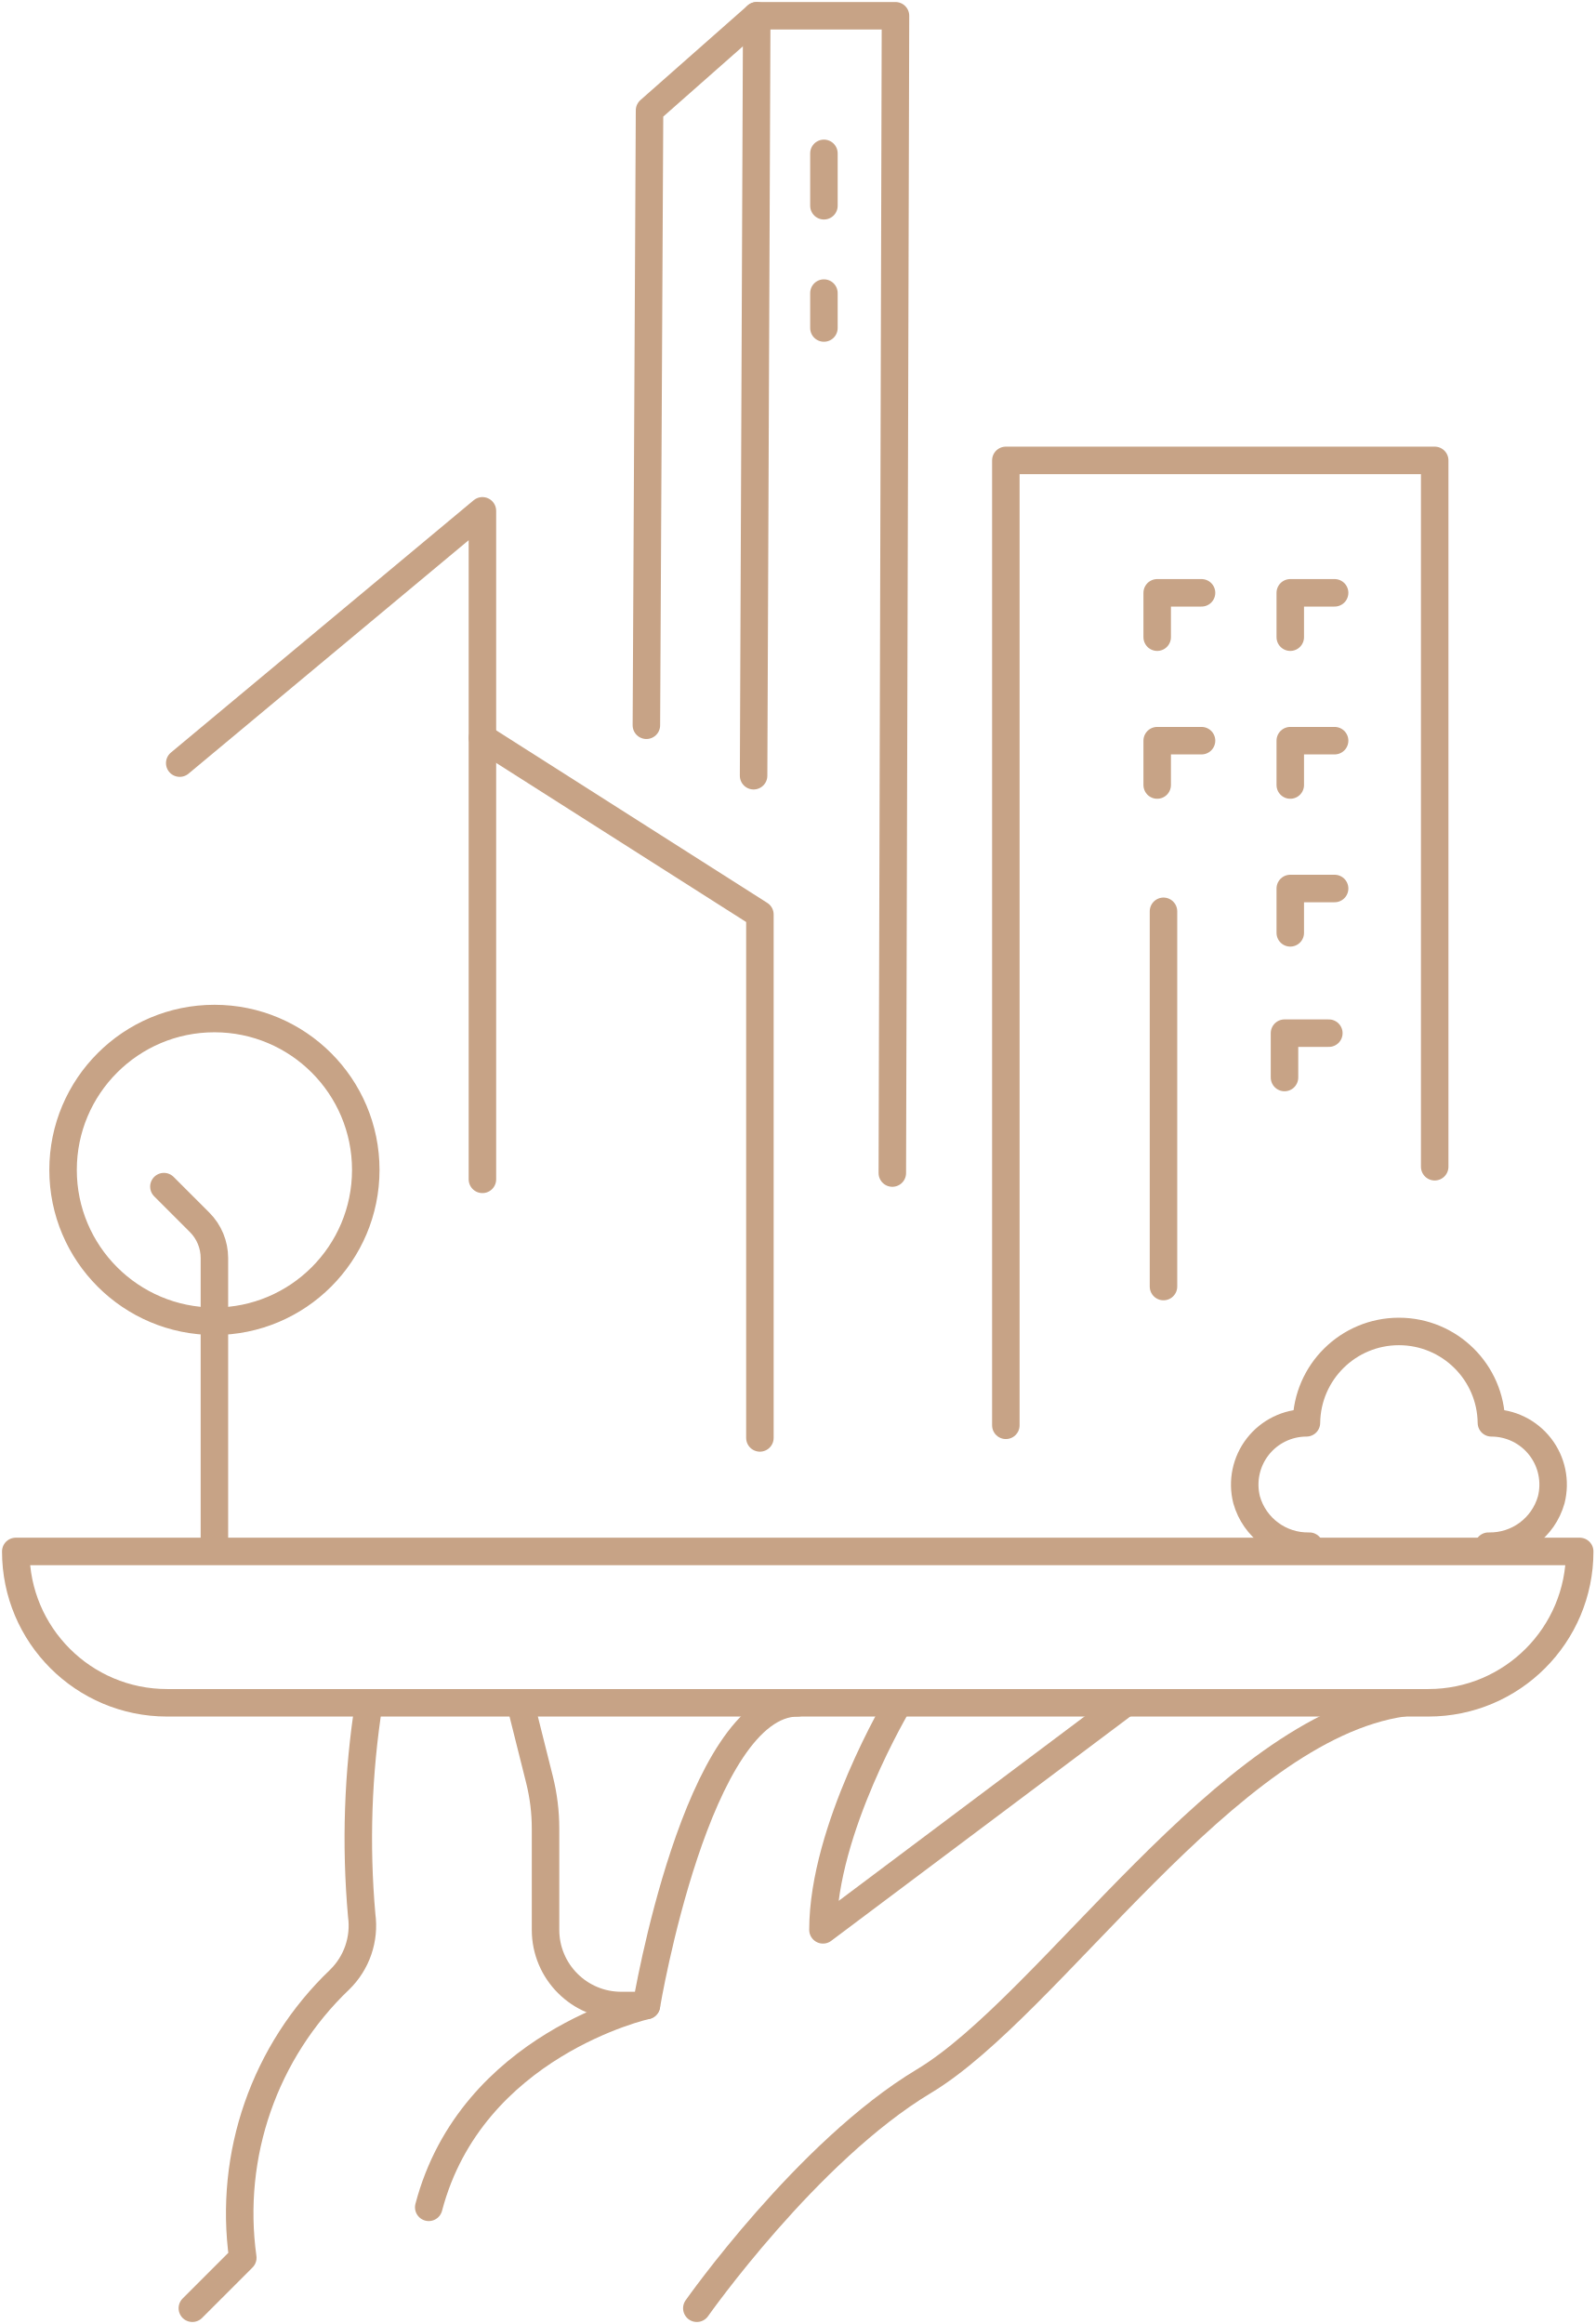
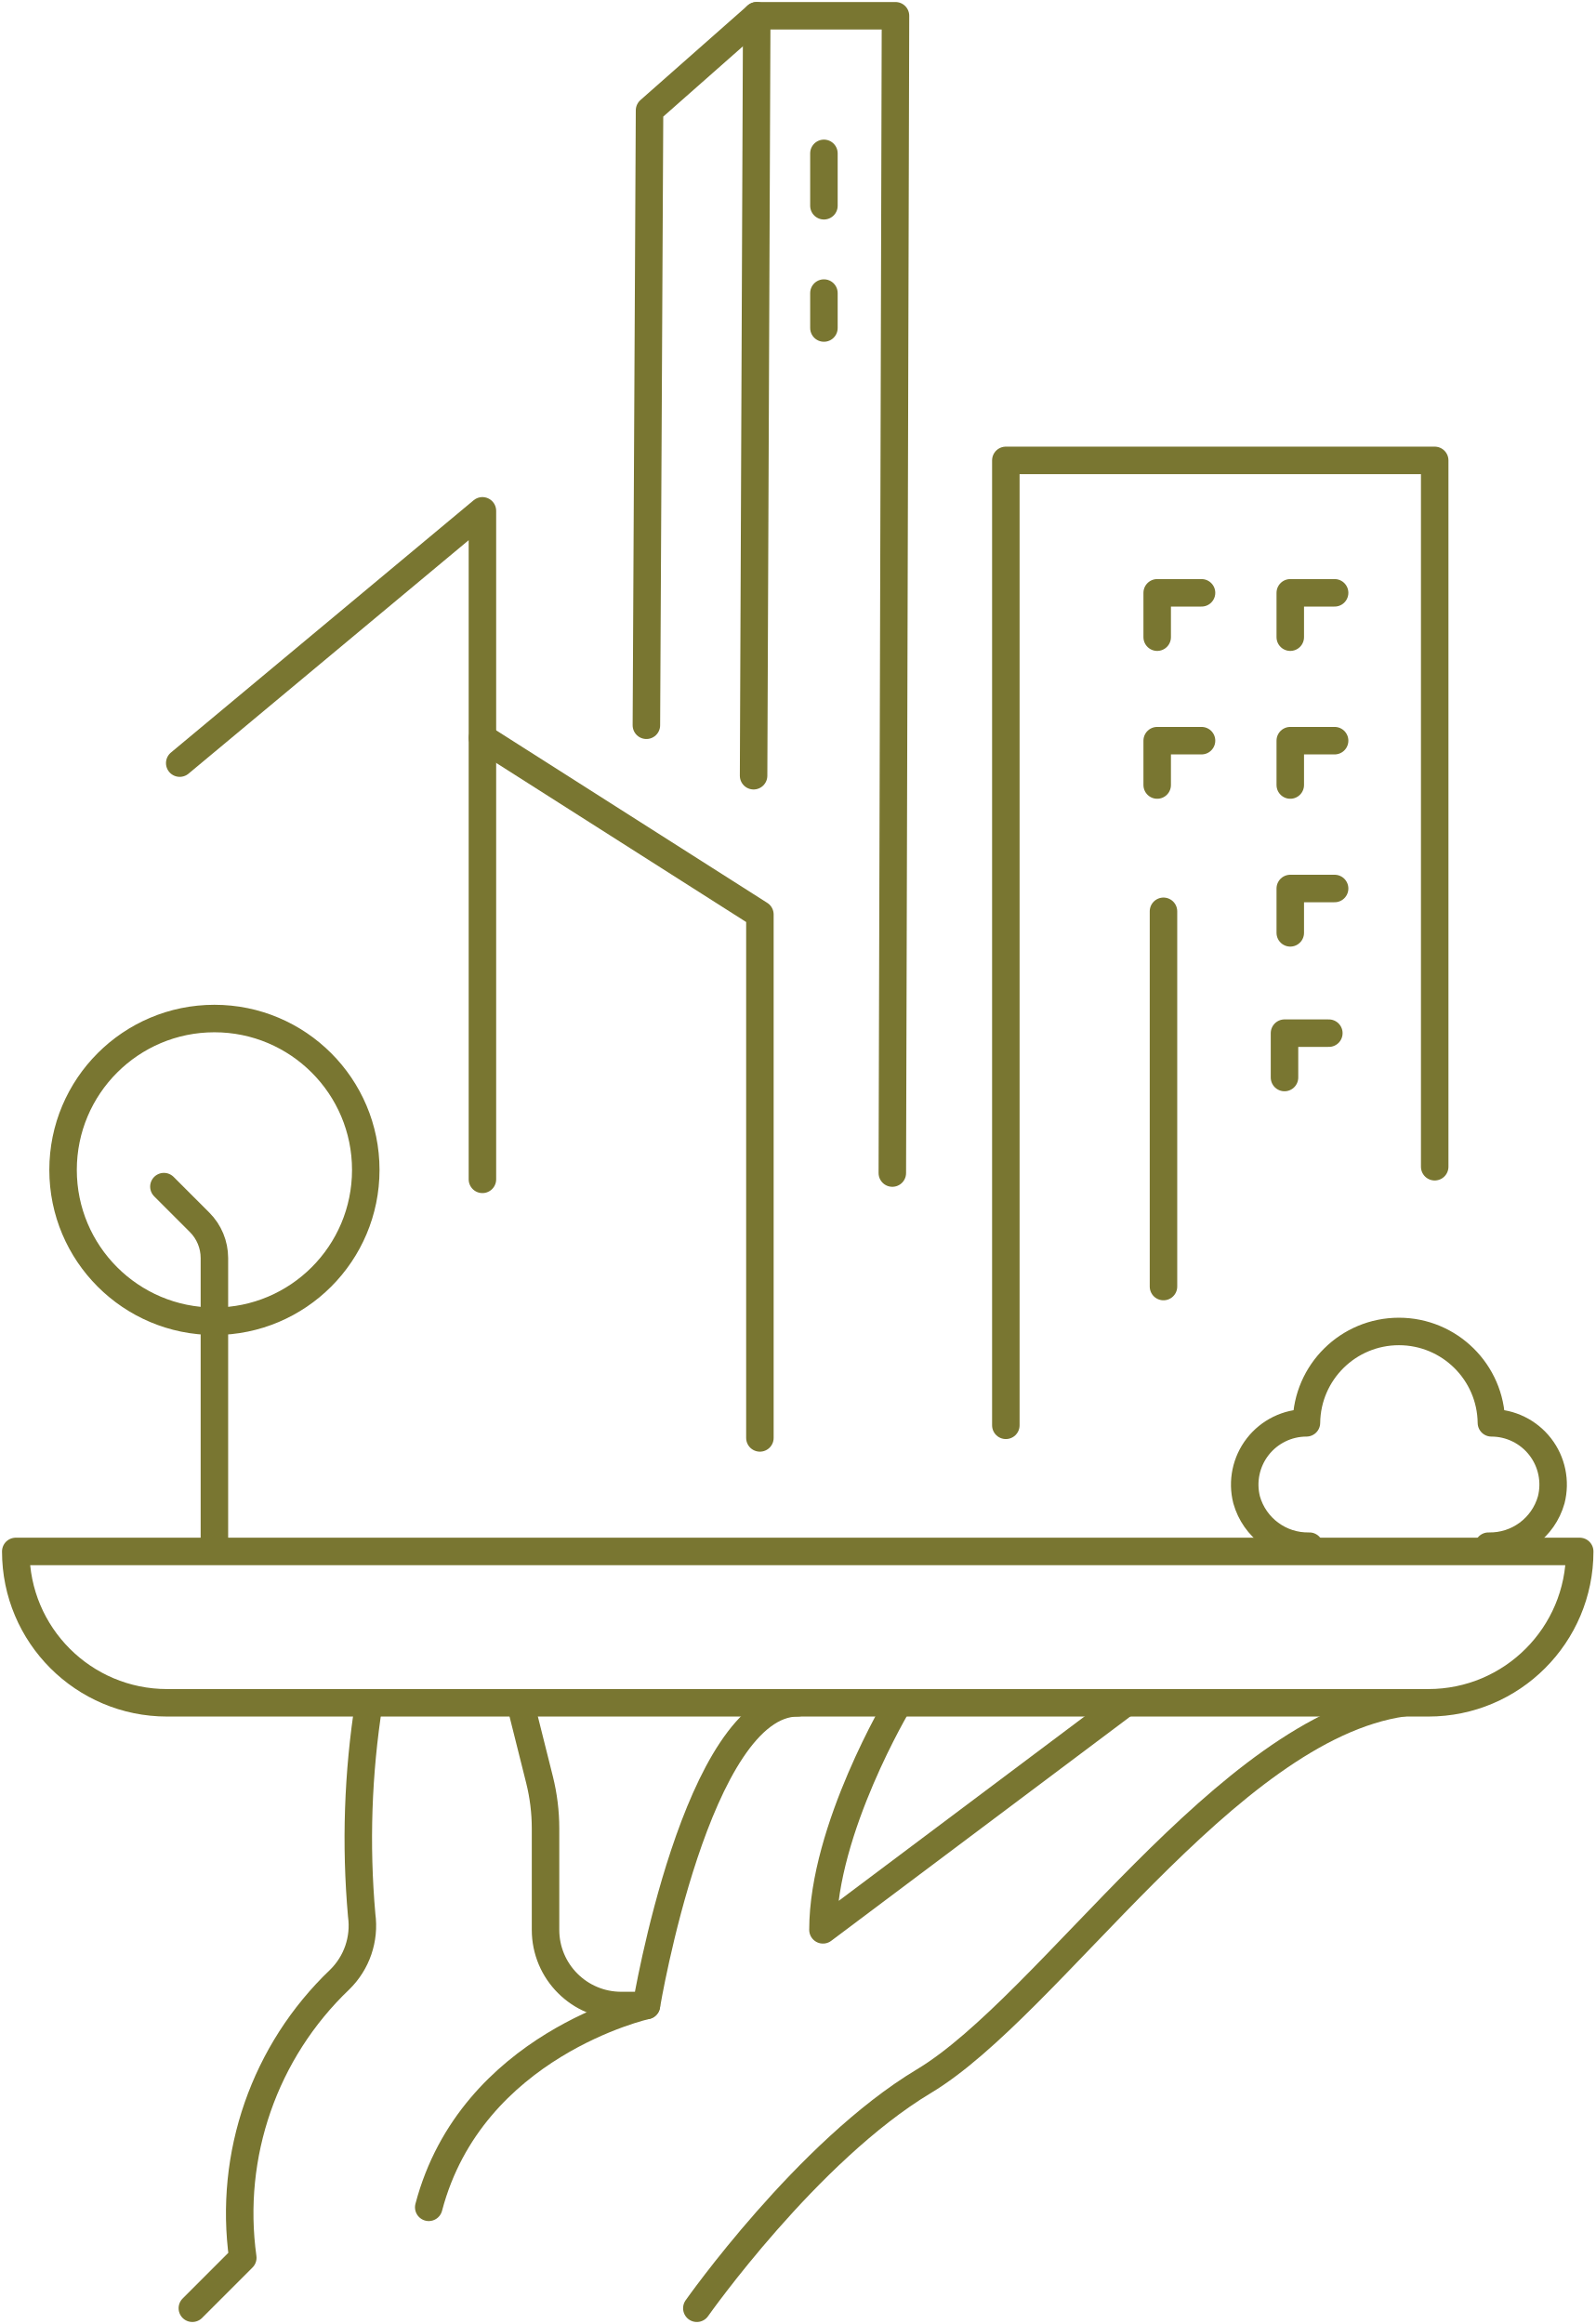
<svg xmlns="http://www.w3.org/2000/svg" width="116.071" height="169.059" viewBox="0 0 116.071 169.059">
  <defs>
    <clipPath id="clip-path">
-       <rect id="Rectangle_13570" data-name="Rectangle 13570" width="116.071" height="169.059" fill="none" stroke="#c7a386" stroke-width="2" />
+       <rect id="Rectangle_13570" data-name="Rectangle 13570" width="116.071" height="169.059" fill="none" stroke="#797631" stroke-width="2" />
    </clipPath>
  </defs>
  <g id="vision" transform="translate(0 0)">
    <g id="Group_71275" data-name="Group 71275" transform="translate(0 0)" clip-path="url(#clip-path)">
-       <path id="Path_97732" data-name="Path 97732" d="M110.5,314.043s8.042-11.431,16.516-16.516c9.176-5.505,22.021-25.692,34.867-27.527" transform="translate(-59.805 -146.13)" fill="none" stroke="#c7a386" stroke-linecap="round" stroke-linejoin="round" stroke-width="2" />
-       <path id="Path_97733" data-name="Path 97733" d="M43.346,270a63.4,63.4,0,0,0-.526,15.459,5.487,5.487,0,0,1-1.6,4.675,23.5,23.5,0,0,0-7.05,20.238l-3.67,3.67" transform="translate(-16.507 -146.13)" fill="none" stroke="#c7a386" stroke-linecap="round" stroke-linejoin="round" stroke-width="2" />
-       <path id="Path_97734" data-name="Path 97734" d="M82.5,270l1.4,5.587a14.671,14.671,0,0,1,.439,3.561v7.368a5.505,5.505,0,0,0,5.505,5.505h1.835S95.346,270,102.686,270" transform="translate(-44.651 -146.13)" fill="none" stroke="#c7a386" stroke-linecap="round" stroke-linejoin="round" stroke-width="2" />
-       <path id="Path_97735" data-name="Path 97735" d="M83.821,318S71.1,320.827,67.987,332.68" transform="translate(-36.796 -172.109)" fill="none" stroke="#c7a386" stroke-linecap="round" stroke-linejoin="round" stroke-width="2" />
-       <path id="Path_97736" data-name="Path 97736" d="M136.005,270s-5.505,9.176-5.505,16.516L152.521,270" transform="translate(-70.629 -146.13)" fill="none" stroke="#c7a386" stroke-linecap="round" stroke-linejoin="round" stroke-width="2" />
-       <path id="Path_97737" data-name="Path 97737" d="M105.266,257.011H13.511A11.011,11.011,0,0,1,2.5,246H116.277A11.011,11.011,0,0,1,105.266,257.011Z" transform="translate(-1.353 -133.141)" fill="none" stroke="#c7a386" stroke-linecap="round" stroke-linejoin="round" stroke-width="2" />
-       <path id="Path_97738" data-name="Path 97738" d="M129.593,86.686,129.823,2.5H119.729L119.5,57.783" transform="translate(-64.676 -1.353)" fill="none" stroke="#c7a386" stroke-linecap="round" stroke-linejoin="round" stroke-width="2" />
-       <path id="Path_97739" data-name="Path 97739" d="M110.529,2.5l-7.8,6.882L102.5,54.112" transform="translate(-55.475 -1.353)" fill="none" stroke="#c7a386" stroke-linecap="round" stroke-linejoin="round" stroke-width="2" />
-       <path id="Path_97740" data-name="Path 97740" d="M204.6,144.109v-3.226h3.226" transform="translate(-110.732 -76.249)" fill="none" stroke="#c7a386" stroke-linecap="round" stroke-linejoin="round" stroke-width="2" />
-       <path id="Path_97741" data-name="Path 97741" d="M183.5,120.668v-3.226h3.226" transform="translate(-99.314 -63.562)" fill="none" stroke="#c7a386" stroke-linecap="round" stroke-linejoin="round" stroke-width="2" />
-       <path id="Path_97742" data-name="Path 97742" d="M204.6,120.668v-3.226h3.226" transform="translate(-110.732 -63.562)" fill="none" stroke="#c7a386" stroke-linecap="round" stroke-linejoin="round" stroke-width="2" />
-       <path id="Path_97743" data-name="Path 97743" d="M183.5,97.226V94h3.226" transform="translate(-99.314 -50.875)" fill="none" stroke="#c7a386" stroke-linecap="round" stroke-linejoin="round" stroke-width="2" />
-       <path id="Path_97744" data-name="Path 97744" d="M204.6,97.226V94h3.226" transform="translate(-110.732 -50.875)" fill="none" stroke="#c7a386" stroke-linecap="round" stroke-linejoin="round" stroke-width="2" />
-       <path id="Path_97745" data-name="Path 97745" d="M203.688,167.047V163.82h3.226" transform="translate(-110.24 -88.663)" fill="none" stroke="#c7a386" stroke-linecap="round" stroke-linejoin="round" stroke-width="2" />
-       <path id="Path_97746" data-name="Path 97746" d="M10,172.512A11.011,11.011,0,1,0,21.011,161.5,11.013,11.013,0,0,0,10,172.512Z" transform="translate(-5.412 -87.407)" fill="none" stroke="#c7a386" stroke-linecap="round" stroke-linejoin="round" stroke-width="2" />
-       <path id="Path_97747" data-name="Path 97747" d="M29.67,214.464V193.349a3.671,3.671,0,0,0-1.074-2.594l-2.6-2.6" transform="translate(-14.072 -101.834)" fill="none" stroke="#c7a386" stroke-linecap="round" stroke-linejoin="round" stroke-width="2" />
-       <path id="Path_97748" data-name="Path 97748" d="M202.089,226.644a4.627,4.627,0,0,1-4.566-3.372,4.494,4.494,0,0,1,4.352-5.6,6.729,6.729,0,0,1,13.457,0,4.493,4.493,0,0,1,4.352,5.6,4.627,4.627,0,0,1-4.566,3.372" transform="translate(-106.831 -114.168)" fill="none" stroke="#c7a386" stroke-linecap="round" stroke-linejoin="round" stroke-width="2" />
-       <path id="Path_97749" data-name="Path 97749" d="M96.686,167.924V129.846L76.5,117" transform="translate(-41.403 -63.323)" fill="none" stroke="#c7a386" stroke-linecap="round" stroke-linejoin="round" stroke-width="2" />
-       <path id="Path_97750" data-name="Path 97750" d="M28.5,99.351,50.521,81v48.63" transform="translate(-15.425 -43.839)" fill="none" stroke="#c7a386" stroke-linecap="round" stroke-linejoin="round" stroke-width="2" />
-       <line id="Line_516" data-name="Line 516" y2="3.812" transform="translate(59.941 11.156)" fill="none" stroke="#c7a386" stroke-linecap="round" stroke-linejoin="round" stroke-width="2" />
-       <line id="Line_517" data-name="Line 517" y2="2.541" transform="translate(59.941 21.32)" fill="none" stroke="#c7a386" stroke-linecap="round" stroke-linejoin="round" stroke-width="2" />
-       <path id="Path_97751" data-name="Path 97751" d="M159.5,143.193V73h31.2v51.383" transform="translate(-86.325 -39.509)" fill="none" stroke="#c7a386" stroke-linecap="round" stroke-linejoin="round" stroke-width="2" />
-       <line id="Line_518" data-name="Line 518" y2="27.297" transform="translate(84.644 66.293)" fill="none" stroke="#c7a386" stroke-linecap="round" stroke-linejoin="round" stroke-width="2" />
+       <path id="Path_97732" data-name="Path 97732" d="M110.5,314.043s8.042-11.431,16.516-16.516c9.176-5.505,22.021-25.692,34.867-27.527" transform="translate(-59.805 -146.13)" fill="none" stroke="#797631" stroke-linecap="round" stroke-linejoin="round" stroke-width="2" />
+       <path id="Path_97733" data-name="Path 97733" d="M43.346,270a63.4,63.4,0,0,0-.526,15.459,5.487,5.487,0,0,1-1.6,4.675,23.5,23.5,0,0,0-7.05,20.238l-3.67,3.67" transform="translate(-16.507 -146.13)" fill="none" stroke="#797631" stroke-linecap="round" stroke-linejoin="round" stroke-width="2" />
+       <path id="Path_97734" data-name="Path 97734" d="M82.5,270l1.4,5.587a14.671,14.671,0,0,1,.439,3.561v7.368a5.505,5.505,0,0,0,5.505,5.505h1.835S95.346,270,102.686,270" transform="translate(-44.651 -146.13)" fill="none" stroke="#797631" stroke-linecap="round" stroke-linejoin="round" stroke-width="2" />
+       <path id="Path_97735" data-name="Path 97735" d="M83.821,318S71.1,320.827,67.987,332.68" transform="translate(-36.796 -172.109)" fill="none" stroke="#797631" stroke-linecap="round" stroke-linejoin="round" stroke-width="2" />
+       <path id="Path_97736" data-name="Path 97736" d="M136.005,270s-5.505,9.176-5.505,16.516L152.521,270" transform="translate(-70.629 -146.13)" fill="none" stroke="#797631" stroke-linecap="round" stroke-linejoin="round" stroke-width="2" />
+       <path id="Path_97737" data-name="Path 97737" d="M105.266,257.011H13.511A11.011,11.011,0,0,1,2.5,246H116.277A11.011,11.011,0,0,1,105.266,257.011Z" transform="translate(-1.353 -133.141)" fill="none" stroke="#797631" stroke-linecap="round" stroke-linejoin="round" stroke-width="2" />
+       <path id="Path_97738" data-name="Path 97738" d="M129.593,86.686,129.823,2.5H119.729L119.5,57.783" transform="translate(-64.676 -1.353)" fill="none" stroke="#797631" stroke-linecap="round" stroke-linejoin="round" stroke-width="2" />
+       <path id="Path_97739" data-name="Path 97739" d="M110.529,2.5l-7.8,6.882L102.5,54.112" transform="translate(-55.475 -1.353)" fill="none" stroke="#797631" stroke-linecap="round" stroke-linejoin="round" stroke-width="2" />
+       <path id="Path_97740" data-name="Path 97740" d="M204.6,144.109v-3.226h3.226" transform="translate(-110.732 -76.249)" fill="none" stroke="#797631" stroke-linecap="round" stroke-linejoin="round" stroke-width="2" />
+       <path id="Path_97741" data-name="Path 97741" d="M183.5,120.668v-3.226h3.226" transform="translate(-99.314 -63.562)" fill="none" stroke="#797631" stroke-linecap="round" stroke-linejoin="round" stroke-width="2" />
+       <path id="Path_97742" data-name="Path 97742" d="M204.6,120.668v-3.226h3.226" transform="translate(-110.732 -63.562)" fill="none" stroke="#797631" stroke-linecap="round" stroke-linejoin="round" stroke-width="2" />
+       <path id="Path_97743" data-name="Path 97743" d="M183.5,97.226V94h3.226" transform="translate(-99.314 -50.875)" fill="none" stroke="#797631" stroke-linecap="round" stroke-linejoin="round" stroke-width="2" />
+       <path id="Path_97744" data-name="Path 97744" d="M204.6,97.226V94h3.226" transform="translate(-110.732 -50.875)" fill="none" stroke="#797631" stroke-linecap="round" stroke-linejoin="round" stroke-width="2" />
+       <path id="Path_97745" data-name="Path 97745" d="M203.688,167.047V163.82h3.226" transform="translate(-110.24 -88.663)" fill="none" stroke="#797631" stroke-linecap="round" stroke-linejoin="round" stroke-width="2" />
+       <path id="Path_97746" data-name="Path 97746" d="M10,172.512A11.011,11.011,0,1,0,21.011,161.5,11.013,11.013,0,0,0,10,172.512Z" transform="translate(-5.412 -87.407)" fill="none" stroke="#797631" stroke-linecap="round" stroke-linejoin="round" stroke-width="2" />
+       <path id="Path_97747" data-name="Path 97747" d="M29.67,214.464V193.349a3.671,3.671,0,0,0-1.074-2.594l-2.6-2.6" transform="translate(-14.072 -101.834)" fill="none" stroke="#797631" stroke-linecap="round" stroke-linejoin="round" stroke-width="2" />
+       <path id="Path_97748" data-name="Path 97748" d="M202.089,226.644a4.627,4.627,0,0,1-4.566-3.372,4.494,4.494,0,0,1,4.352-5.6,6.729,6.729,0,0,1,13.457,0,4.493,4.493,0,0,1,4.352,5.6,4.627,4.627,0,0,1-4.566,3.372" transform="translate(-106.831 -114.168)" fill="none" stroke="#797631" stroke-linecap="round" stroke-linejoin="round" stroke-width="2" />
+       <path id="Path_97749" data-name="Path 97749" d="M96.686,167.924V129.846L76.5,117" transform="translate(-41.403 -63.323)" fill="none" stroke="#797631" stroke-linecap="round" stroke-linejoin="round" stroke-width="2" />
+       <path id="Path_97750" data-name="Path 97750" d="M28.5,99.351,50.521,81v48.63" transform="translate(-15.425 -43.839)" fill="none" stroke="#797631" stroke-linecap="round" stroke-linejoin="round" stroke-width="2" />
+       <line id="Line_516" data-name="Line 516" y2="3.812" transform="translate(59.941 11.156)" fill="none" stroke="#797631" stroke-linecap="round" stroke-linejoin="round" stroke-width="2" />
+       <line id="Line_517" data-name="Line 517" y2="2.541" transform="translate(59.941 21.32)" fill="none" stroke="#797631" stroke-linecap="round" stroke-linejoin="round" stroke-width="2" />
+       <path id="Path_97751" data-name="Path 97751" d="M159.5,143.193V73h31.2v51.383" transform="translate(-86.325 -39.509)" fill="none" stroke="#797631" stroke-linecap="round" stroke-linejoin="round" stroke-width="2" />
+       <line id="Line_518" data-name="Line 518" y2="27.297" transform="translate(84.644 66.293)" fill="none" stroke="#797631" stroke-linecap="round" stroke-linejoin="round" stroke-width="2" />
    </g>
  </g>
</svg>
